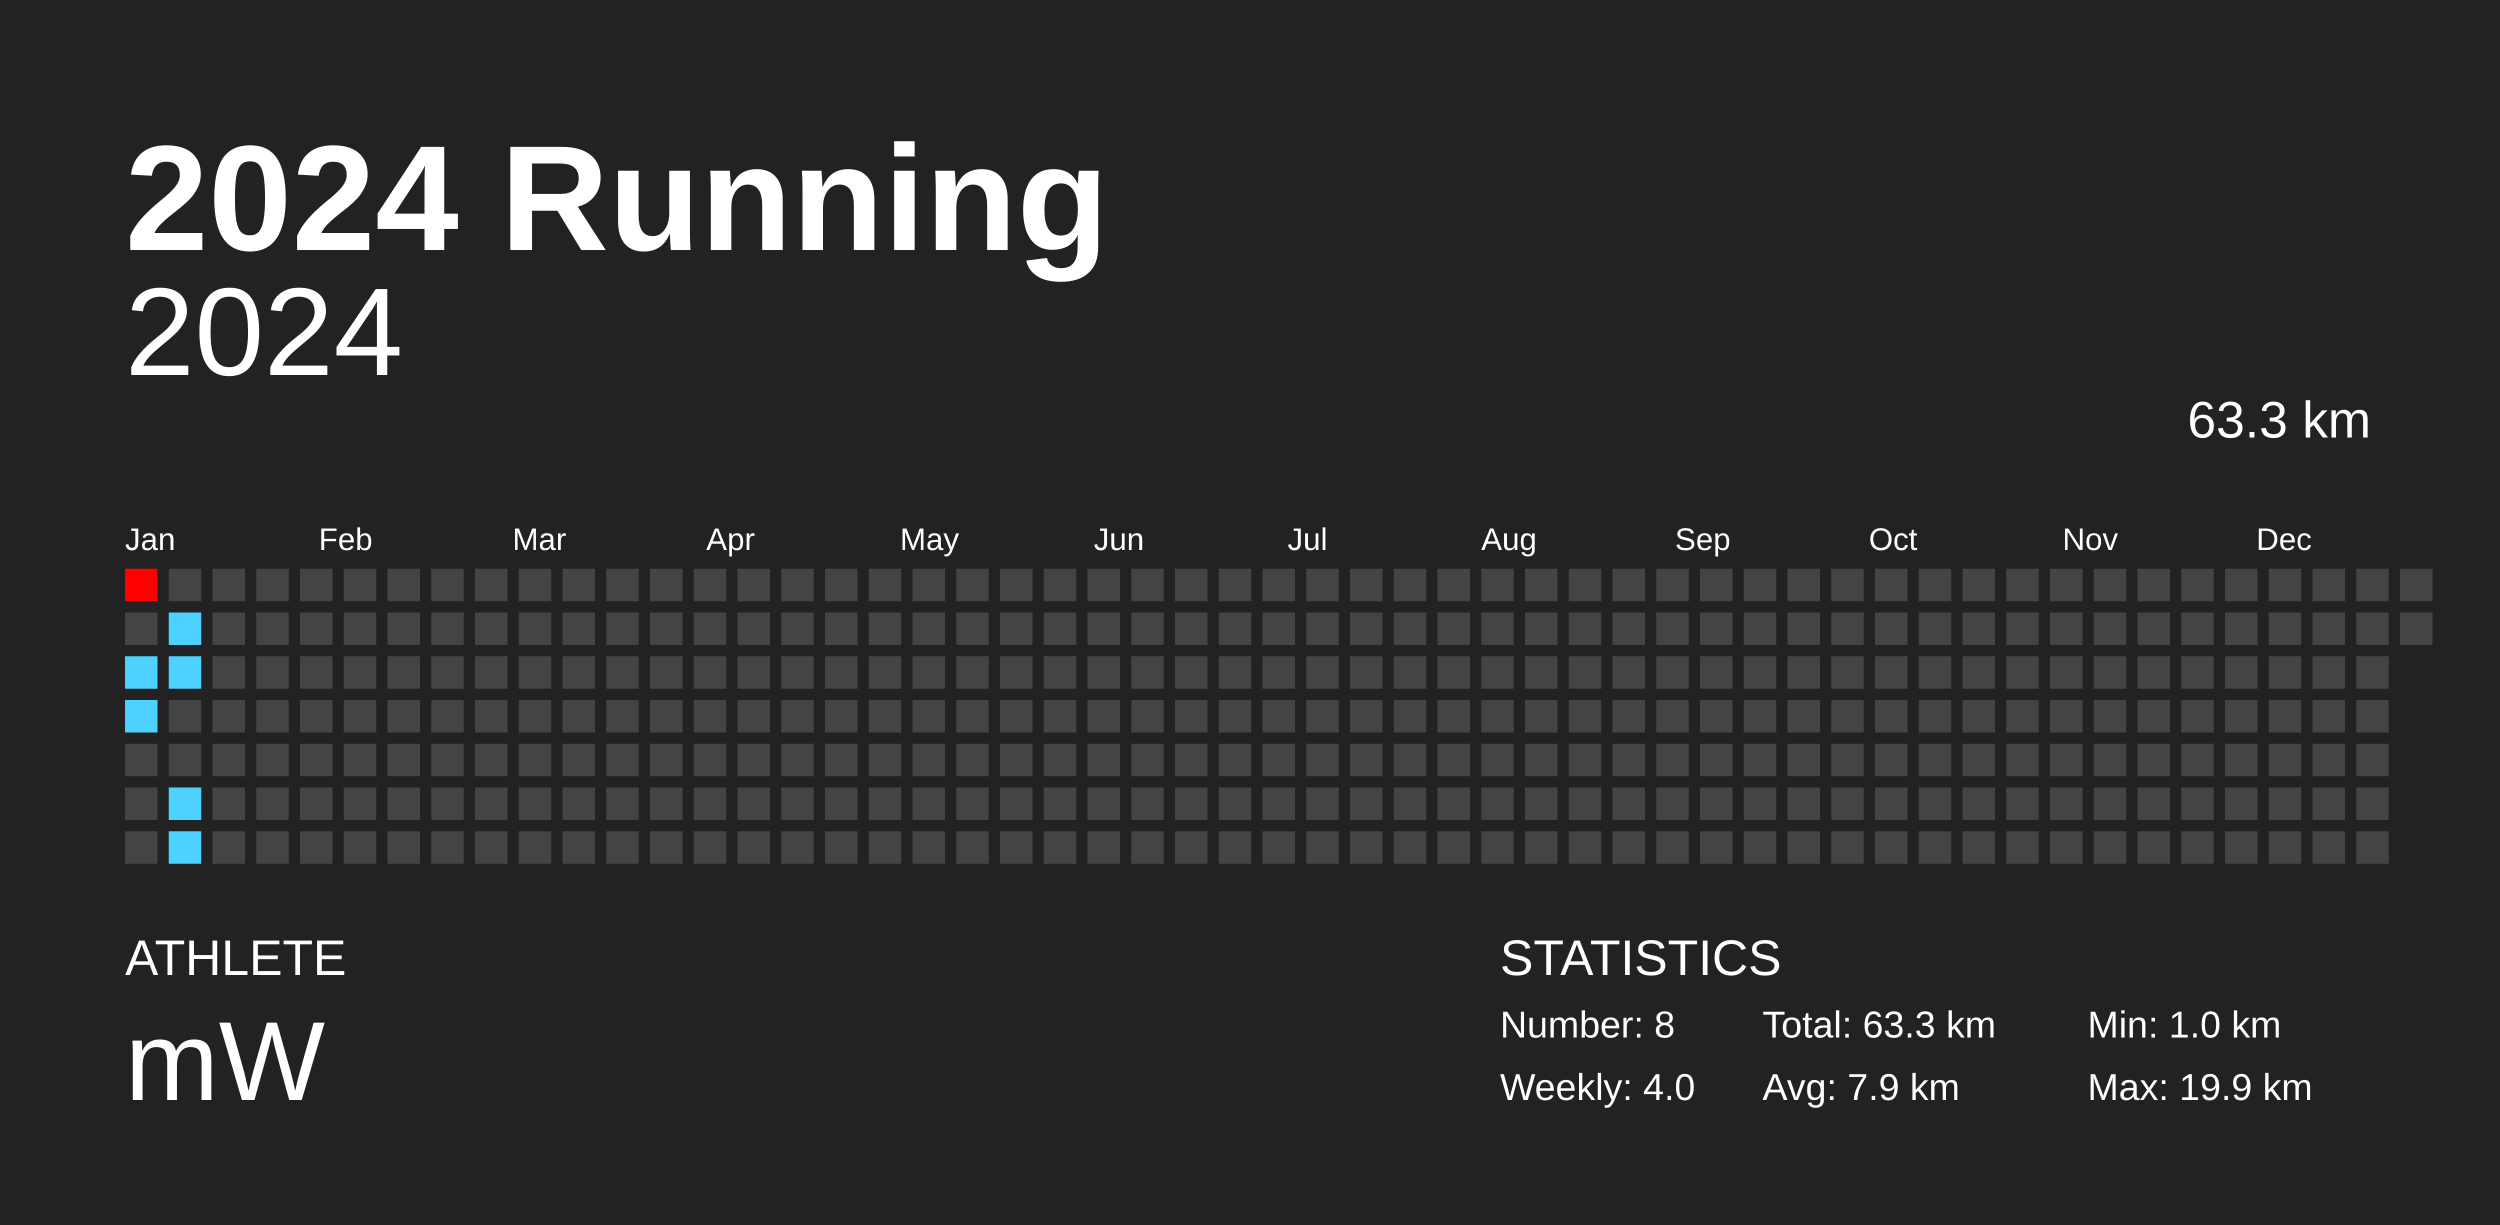
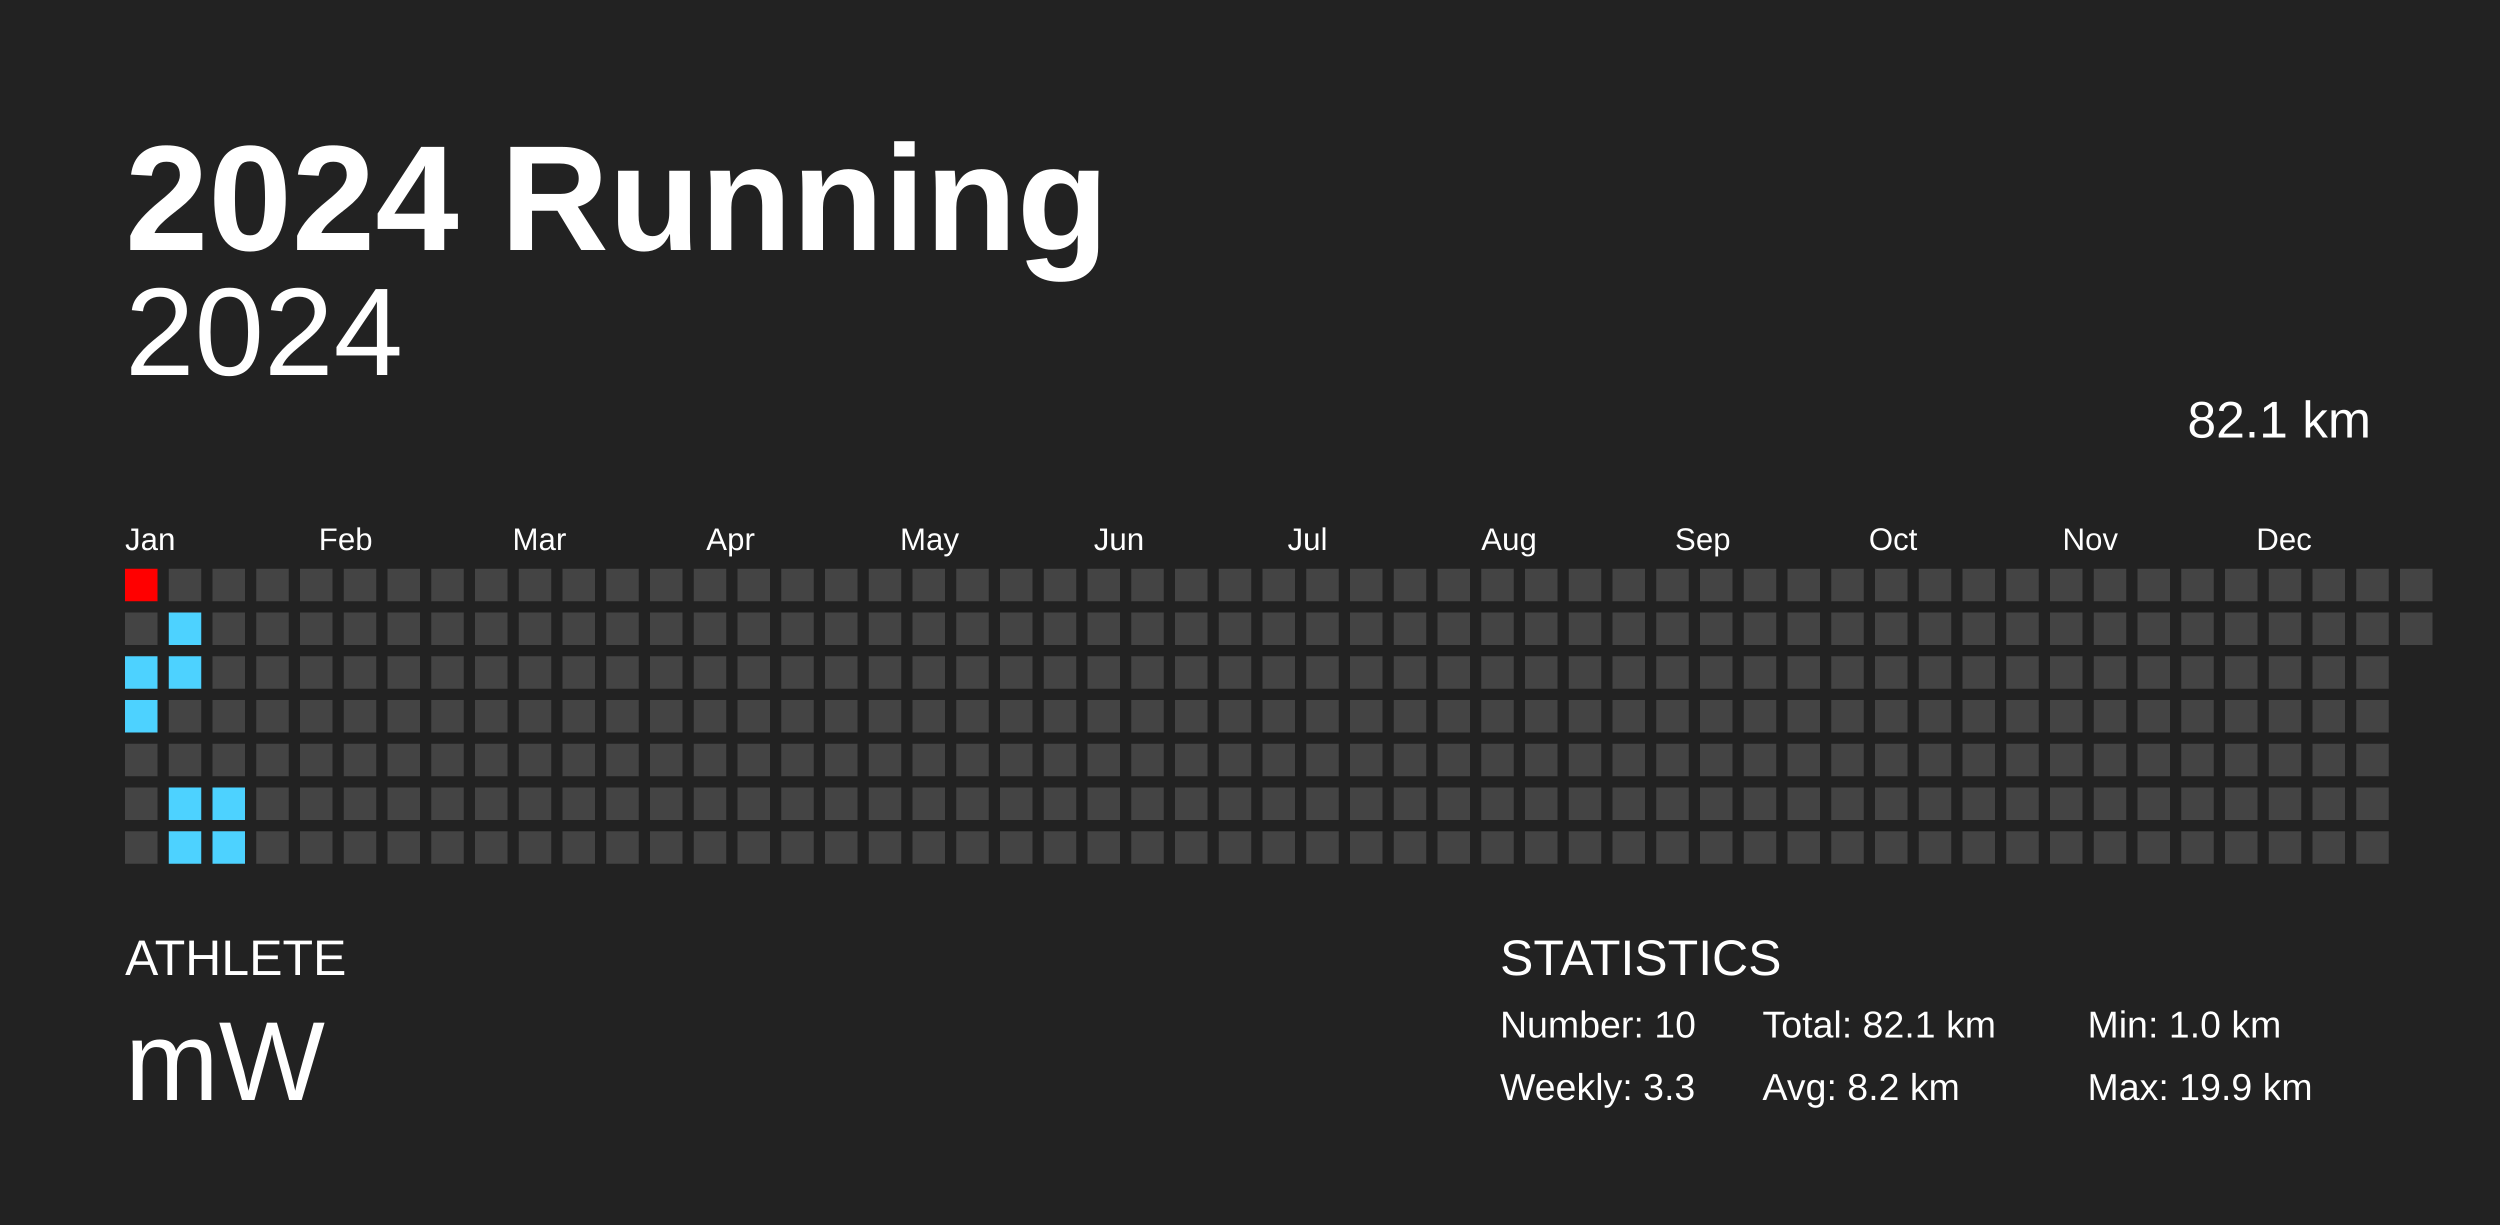
<svg xmlns="http://www.w3.org/2000/svg" baseProfile="full" height="98mm" version="1.1" viewBox="0,0,200,98" width="200mm">
  <defs />
  <rect fill="#222222" height="98" width="200" x="0" y="0" />
  <text fill="#FFFFFF" style="font-size:12px; font-family:Arial; font-weight:bold;" x="10" y="20">2024 Running</text>
  <text fill="#FFFFFF" style="font-size:4px; font-family:Arial" x="10" y="78">ATHLETE</text>
  <text fill="#FFFFFF" style="font-size:9px; font-family:Arial" x="10" y="88">mW</text>
  <text fill="#FFFFFF" style="font-size:4px; font-family:Arial" x="120" y="78">STATISTICS</text>
-   <text fill="#FFFFFF" style="font-size:3px; font-family:Arial" x="120" y="83">Number: 8</text>
-   <text fill="#FFFFFF" style="font-size:3px; font-family:Arial" x="120" y="88">Weekly: 4.0</text>
-   <text fill="#FFFFFF" style="font-size:3px; font-family:Arial" x="141" y="83">Total: 63.3 km</text>
-   <text fill="#FFFFFF" style="font-size:3px; font-family:Arial" x="141" y="88">Avg: 7.9 km</text>
+   <text fill="#FFFFFF" style="font-size:3px; font-family:Arial" x="120" y="83">Number: 10</text>
+   <text fill="#FFFFFF" style="font-size:3px; font-family:Arial" x="120" y="88">Weekly: 3.3</text>
+   <text fill="#FFFFFF" style="font-size:3px; font-family:Arial" x="141" y="83">Total: 82.1 km</text>
+   <text fill="#FFFFFF" style="font-size:3px; font-family:Arial" x="141" y="88">Avg: 8.2 km</text>
  <text fill="#FFFFFF" style="font-size:3px; font-family:Arial" x="167" y="83">Min: 1.0 km</text>
  <text fill="#FFFFFF" style="font-size:3px; font-family:Arial" x="167" y="88">Max: 19.9 km</text>
  <text alignment-baseline="hanging" fill="#FFFFFF" style="font-size:10.0px; font-family:Arial;" x="10" y="30">2024</text>
-   <text alignment-baseline="hanging" fill="#FFFFFF" style="font-size:4.125px; font-family:Arial;" x="175" y="35">63.3 km</text>
+   <text alignment-baseline="hanging" fill="#FFFFFF" style="font-size:4.125px; font-family:Arial;" x="175" y="35">82.1 km</text>
  <text fill="#FFFFFF" style="font-size:2.5px; font-family:Arial" x="10.0" y="44">Jan</text>
  <text fill="#FFFFFF" style="font-size:2.5px; font-family:Arial" x="25.5" y="44">Feb</text>
  <text fill="#FFFFFF" style="font-size:2.5px; font-family:Arial" x="41.0" y="44">Mar</text>
  <text fill="#FFFFFF" style="font-size:2.5px; font-family:Arial" x="56.5" y="44">Apr</text>
  <text fill="#FFFFFF" style="font-size:2.5px; font-family:Arial" x="72.0" y="44">May</text>
  <text fill="#FFFFFF" style="font-size:2.5px; font-family:Arial" x="87.5" y="44">Jun</text>
  <text fill="#FFFFFF" style="font-size:2.5px; font-family:Arial" x="103.0" y="44">Jul</text>
  <text fill="#FFFFFF" style="font-size:2.5px; font-family:Arial" x="118.5" y="44">Aug</text>
  <text fill="#FFFFFF" style="font-size:2.5px; font-family:Arial" x="134.0" y="44">Sep</text>
  <text fill="#FFFFFF" style="font-size:2.5px; font-family:Arial" x="149.5" y="44">Oct</text>
  <text fill="#FFFFFF" style="font-size:2.5px; font-family:Arial" x="165.0" y="44">Nov</text>
  <text fill="#FFFFFF" style="font-size:2.5px; font-family:Arial" x="180.5" y="44">Dec</text>
  <rect fill="red" height="2.6" width="2.6" x="10.0" y="45.5" />
  <rect fill="#444444" height="2.6" width="2.6" x="10.0" y="49.0" />
  <rect fill="#4dd2ff" height="2.6" width="2.6" x="10.0" y="52.5" />
  <rect fill="#4dd2ff" height="2.6" width="2.6" x="10.0" y="56.0" />
  <rect fill="#444444" height="2.6" width="2.6" x="10.0" y="59.5" />
  <rect fill="#444444" height="2.6" width="2.6" x="10.0" y="63.0" />
  <rect fill="#444444" height="2.6" width="2.6" x="10.0" y="66.5" />
  <rect fill="#444444" height="2.6" width="2.6" x="13.5" y="45.5" />
  <rect fill="#4dd2ff" height="2.6" width="2.6" x="13.5" y="49.0" />
  <rect fill="#4dd2ff" height="2.6" width="2.6" x="13.5" y="52.5" />
  <rect fill="#444444" height="2.6" width="2.6" x="13.5" y="56.0" />
  <rect fill="#444444" height="2.6" width="2.6" x="13.5" y="59.5" />
  <rect fill="#4dd2ff" height="2.6" width="2.6" x="13.5" y="63.0" />
  <rect fill="#4dd2ff" height="2.6" width="2.6" x="13.5" y="66.5" />
  <rect fill="#444444" height="2.6" width="2.6" x="17.0" y="45.5" />
  <rect fill="#444444" height="2.6" width="2.6" x="17.0" y="49.0" />
  <rect fill="#444444" height="2.6" width="2.6" x="17.0" y="52.5" />
  <rect fill="#444444" height="2.6" width="2.6" x="17.0" y="56.0" />
  <rect fill="#444444" height="2.6" width="2.6" x="17.0" y="59.5" />
-   <rect fill="#444444" height="2.6" width="2.6" x="17.0" y="63.0" />
-   <rect fill="#444444" height="2.6" width="2.6" x="17.0" y="66.5" />
+   <rect fill="#4dd2ff" height="2.6" width="2.6" x="17.0" y="63.0" />
+   <rect fill="#4dd2ff" height="2.6" width="2.6" x="17.0" y="66.5" />
  <rect fill="#444444" height="2.6" width="2.6" x="20.5" y="45.5" />
  <rect fill="#444444" height="2.6" width="2.6" x="20.5" y="49.0" />
  <rect fill="#444444" height="2.6" width="2.6" x="20.5" y="52.5" />
  <rect fill="#444444" height="2.6" width="2.6" x="20.5" y="56.0" />
  <rect fill="#444444" height="2.6" width="2.6" x="20.5" y="59.5" />
  <rect fill="#444444" height="2.6" width="2.6" x="20.5" y="63.0" />
  <rect fill="#444444" height="2.6" width="2.6" x="20.5" y="66.5" />
  <rect fill="#444444" height="2.6" width="2.6" x="24.0" y="45.5" />
  <rect fill="#444444" height="2.6" width="2.6" x="24.0" y="49.0" />
  <rect fill="#444444" height="2.6" width="2.6" x="24.0" y="52.5" />
  <rect fill="#444444" height="2.6" width="2.6" x="24.0" y="56.0" />
  <rect fill="#444444" height="2.6" width="2.6" x="24.0" y="59.5" />
  <rect fill="#444444" height="2.6" width="2.6" x="24.0" y="63.0" />
  <rect fill="#444444" height="2.6" width="2.6" x="24.0" y="66.5" />
  <rect fill="#444444" height="2.6" width="2.6" x="27.5" y="45.5" />
  <rect fill="#444444" height="2.6" width="2.6" x="27.5" y="49.0" />
  <rect fill="#444444" height="2.6" width="2.6" x="27.5" y="52.5" />
  <rect fill="#444444" height="2.6" width="2.6" x="27.5" y="56.0" />
  <rect fill="#444444" height="2.6" width="2.6" x="27.5" y="59.5" />
  <rect fill="#444444" height="2.6" width="2.6" x="27.5" y="63.0" />
  <rect fill="#444444" height="2.6" width="2.6" x="27.5" y="66.5" />
  <rect fill="#444444" height="2.6" width="2.6" x="31.0" y="45.5" />
  <rect fill="#444444" height="2.6" width="2.6" x="31.0" y="49.0" />
  <rect fill="#444444" height="2.6" width="2.6" x="31.0" y="52.5" />
  <rect fill="#444444" height="2.6" width="2.6" x="31.0" y="56.0" />
  <rect fill="#444444" height="2.6" width="2.6" x="31.0" y="59.5" />
  <rect fill="#444444" height="2.6" width="2.6" x="31.0" y="63.0" />
  <rect fill="#444444" height="2.6" width="2.6" x="31.0" y="66.5" />
  <rect fill="#444444" height="2.6" width="2.6" x="34.5" y="45.5" />
  <rect fill="#444444" height="2.6" width="2.6" x="34.5" y="49.0" />
  <rect fill="#444444" height="2.6" width="2.6" x="34.5" y="52.5" />
  <rect fill="#444444" height="2.6" width="2.6" x="34.5" y="56.0" />
  <rect fill="#444444" height="2.6" width="2.6" x="34.5" y="59.5" />
  <rect fill="#444444" height="2.6" width="2.6" x="34.5" y="63.0" />
  <rect fill="#444444" height="2.6" width="2.6" x="34.5" y="66.5" />
  <rect fill="#444444" height="2.6" width="2.6" x="38.0" y="45.5" />
  <rect fill="#444444" height="2.6" width="2.6" x="38.0" y="49.0" />
  <rect fill="#444444" height="2.6" width="2.6" x="38.0" y="52.5" />
  <rect fill="#444444" height="2.6" width="2.6" x="38.0" y="56.0" />
  <rect fill="#444444" height="2.6" width="2.6" x="38.0" y="59.5" />
  <rect fill="#444444" height="2.6" width="2.6" x="38.0" y="63.0" />
  <rect fill="#444444" height="2.6" width="2.6" x="38.0" y="66.5" />
  <rect fill="#444444" height="2.6" width="2.6" x="41.5" y="45.5" />
  <rect fill="#444444" height="2.6" width="2.6" x="41.5" y="49.0" />
  <rect fill="#444444" height="2.6" width="2.6" x="41.5" y="52.5" />
  <rect fill="#444444" height="2.6" width="2.6" x="41.5" y="56.0" />
  <rect fill="#444444" height="2.6" width="2.6" x="41.5" y="59.5" />
  <rect fill="#444444" height="2.6" width="2.6" x="41.5" y="63.0" />
  <rect fill="#444444" height="2.6" width="2.6" x="41.5" y="66.5" />
  <rect fill="#444444" height="2.6" width="2.6" x="45.0" y="45.5" />
  <rect fill="#444444" height="2.6" width="2.6" x="45.0" y="49.0" />
  <rect fill="#444444" height="2.6" width="2.6" x="45.0" y="52.5" />
  <rect fill="#444444" height="2.6" width="2.6" x="45.0" y="56.0" />
  <rect fill="#444444" height="2.6" width="2.6" x="45.0" y="59.5" />
  <rect fill="#444444" height="2.6" width="2.6" x="45.0" y="63.0" />
  <rect fill="#444444" height="2.6" width="2.6" x="45.0" y="66.5" />
  <rect fill="#444444" height="2.6" width="2.6" x="48.5" y="45.5" />
  <rect fill="#444444" height="2.6" width="2.6" x="48.5" y="49.0" />
  <rect fill="#444444" height="2.6" width="2.6" x="48.5" y="52.5" />
  <rect fill="#444444" height="2.6" width="2.6" x="48.5" y="56.0" />
  <rect fill="#444444" height="2.6" width="2.6" x="48.5" y="59.5" />
  <rect fill="#444444" height="2.6" width="2.6" x="48.5" y="63.0" />
  <rect fill="#444444" height="2.6" width="2.6" x="48.5" y="66.5" />
  <rect fill="#444444" height="2.6" width="2.6" x="52.0" y="45.5" />
  <rect fill="#444444" height="2.6" width="2.6" x="52.0" y="49.0" />
  <rect fill="#444444" height="2.6" width="2.6" x="52.0" y="52.5" />
  <rect fill="#444444" height="2.6" width="2.6" x="52.0" y="56.0" />
  <rect fill="#444444" height="2.6" width="2.6" x="52.0" y="59.5" />
  <rect fill="#444444" height="2.6" width="2.6" x="52.0" y="63.0" />
  <rect fill="#444444" height="2.6" width="2.6" x="52.0" y="66.5" />
  <rect fill="#444444" height="2.6" width="2.6" x="55.5" y="45.5" />
  <rect fill="#444444" height="2.6" width="2.6" x="55.5" y="49.0" />
  <rect fill="#444444" height="2.6" width="2.6" x="55.5" y="52.5" />
  <rect fill="#444444" height="2.6" width="2.6" x="55.5" y="56.0" />
  <rect fill="#444444" height="2.6" width="2.6" x="55.5" y="59.5" />
  <rect fill="#444444" height="2.6" width="2.6" x="55.5" y="63.0" />
  <rect fill="#444444" height="2.6" width="2.6" x="55.5" y="66.5" />
  <rect fill="#444444" height="2.6" width="2.6" x="59.0" y="45.5" />
  <rect fill="#444444" height="2.6" width="2.6" x="59.0" y="49.0" />
  <rect fill="#444444" height="2.6" width="2.6" x="59.0" y="52.5" />
  <rect fill="#444444" height="2.6" width="2.6" x="59.0" y="56.0" />
  <rect fill="#444444" height="2.6" width="2.6" x="59.0" y="59.5" />
  <rect fill="#444444" height="2.6" width="2.6" x="59.0" y="63.0" />
  <rect fill="#444444" height="2.6" width="2.6" x="59.0" y="66.5" />
  <rect fill="#444444" height="2.6" width="2.6" x="62.5" y="45.5" />
  <rect fill="#444444" height="2.6" width="2.6" x="62.5" y="49.0" />
  <rect fill="#444444" height="2.6" width="2.6" x="62.5" y="52.5" />
  <rect fill="#444444" height="2.6" width="2.6" x="62.5" y="56.0" />
  <rect fill="#444444" height="2.6" width="2.6" x="62.5" y="59.5" />
  <rect fill="#444444" height="2.6" width="2.6" x="62.5" y="63.0" />
  <rect fill="#444444" height="2.6" width="2.6" x="62.5" y="66.5" />
  <rect fill="#444444" height="2.6" width="2.6" x="66.0" y="45.5" />
  <rect fill="#444444" height="2.6" width="2.6" x="66.0" y="49.0" />
  <rect fill="#444444" height="2.6" width="2.6" x="66.0" y="52.5" />
  <rect fill="#444444" height="2.6" width="2.6" x="66.0" y="56.0" />
  <rect fill="#444444" height="2.6" width="2.6" x="66.0" y="59.5" />
  <rect fill="#444444" height="2.6" width="2.6" x="66.0" y="63.0" />
  <rect fill="#444444" height="2.6" width="2.6" x="66.0" y="66.5" />
  <rect fill="#444444" height="2.6" width="2.6" x="69.5" y="45.5" />
  <rect fill="#444444" height="2.6" width="2.6" x="69.5" y="49.0" />
  <rect fill="#444444" height="2.6" width="2.6" x="69.5" y="52.5" />
  <rect fill="#444444" height="2.6" width="2.6" x="69.5" y="56.0" />
  <rect fill="#444444" height="2.6" width="2.6" x="69.5" y="59.5" />
  <rect fill="#444444" height="2.6" width="2.6" x="69.5" y="63.0" />
  <rect fill="#444444" height="2.6" width="2.6" x="69.5" y="66.5" />
  <rect fill="#444444" height="2.6" width="2.6" x="73.0" y="45.5" />
  <rect fill="#444444" height="2.6" width="2.6" x="73.0" y="49.0" />
  <rect fill="#444444" height="2.6" width="2.6" x="73.0" y="52.5" />
  <rect fill="#444444" height="2.6" width="2.6" x="73.0" y="56.0" />
  <rect fill="#444444" height="2.6" width="2.6" x="73.0" y="59.5" />
  <rect fill="#444444" height="2.6" width="2.6" x="73.0" y="63.0" />
  <rect fill="#444444" height="2.6" width="2.6" x="73.0" y="66.5" />
  <rect fill="#444444" height="2.6" width="2.6" x="76.5" y="45.5" />
  <rect fill="#444444" height="2.6" width="2.6" x="76.5" y="49.0" />
  <rect fill="#444444" height="2.6" width="2.6" x="76.5" y="52.5" />
  <rect fill="#444444" height="2.6" width="2.6" x="76.5" y="56.0" />
  <rect fill="#444444" height="2.6" width="2.6" x="76.5" y="59.5" />
  <rect fill="#444444" height="2.6" width="2.6" x="76.5" y="63.0" />
  <rect fill="#444444" height="2.6" width="2.6" x="76.5" y="66.5" />
  <rect fill="#444444" height="2.6" width="2.6" x="80.0" y="45.5" />
  <rect fill="#444444" height="2.6" width="2.6" x="80.0" y="49.0" />
  <rect fill="#444444" height="2.6" width="2.6" x="80.0" y="52.5" />
  <rect fill="#444444" height="2.6" width="2.6" x="80.0" y="56.0" />
  <rect fill="#444444" height="2.6" width="2.6" x="80.0" y="59.5" />
  <rect fill="#444444" height="2.6" width="2.6" x="80.0" y="63.0" />
  <rect fill="#444444" height="2.6" width="2.6" x="80.0" y="66.5" />
  <rect fill="#444444" height="2.6" width="2.6" x="83.5" y="45.5" />
  <rect fill="#444444" height="2.6" width="2.6" x="83.5" y="49.0" />
  <rect fill="#444444" height="2.6" width="2.6" x="83.5" y="52.5" />
  <rect fill="#444444" height="2.6" width="2.6" x="83.5" y="56.0" />
  <rect fill="#444444" height="2.6" width="2.6" x="83.5" y="59.5" />
  <rect fill="#444444" height="2.6" width="2.6" x="83.5" y="63.0" />
  <rect fill="#444444" height="2.6" width="2.6" x="83.5" y="66.5" />
  <rect fill="#444444" height="2.6" width="2.6" x="87.0" y="45.5" />
  <rect fill="#444444" height="2.6" width="2.6" x="87.0" y="49.0" />
  <rect fill="#444444" height="2.6" width="2.6" x="87.0" y="52.5" />
  <rect fill="#444444" height="2.6" width="2.6" x="87.0" y="56.0" />
  <rect fill="#444444" height="2.6" width="2.6" x="87.0" y="59.5" />
  <rect fill="#444444" height="2.6" width="2.6" x="87.0" y="63.0" />
  <rect fill="#444444" height="2.6" width="2.6" x="87.0" y="66.5" />
  <rect fill="#444444" height="2.6" width="2.6" x="90.5" y="45.5" />
  <rect fill="#444444" height="2.6" width="2.6" x="90.5" y="49.0" />
  <rect fill="#444444" height="2.6" width="2.6" x="90.5" y="52.5" />
  <rect fill="#444444" height="2.6" width="2.6" x="90.5" y="56.0" />
  <rect fill="#444444" height="2.6" width="2.6" x="90.5" y="59.5" />
  <rect fill="#444444" height="2.6" width="2.6" x="90.5" y="63.0" />
  <rect fill="#444444" height="2.6" width="2.6" x="90.5" y="66.5" />
  <rect fill="#444444" height="2.6" width="2.6" x="94.0" y="45.5" />
  <rect fill="#444444" height="2.6" width="2.6" x="94.0" y="49.0" />
  <rect fill="#444444" height="2.6" width="2.6" x="94.0" y="52.5" />
  <rect fill="#444444" height="2.6" width="2.6" x="94.0" y="56.0" />
  <rect fill="#444444" height="2.6" width="2.6" x="94.0" y="59.5" />
  <rect fill="#444444" height="2.6" width="2.6" x="94.0" y="63.0" />
  <rect fill="#444444" height="2.6" width="2.6" x="94.0" y="66.5" />
  <rect fill="#444444" height="2.6" width="2.6" x="97.5" y="45.5" />
  <rect fill="#444444" height="2.6" width="2.6" x="97.5" y="49.0" />
  <rect fill="#444444" height="2.6" width="2.6" x="97.5" y="52.5" />
  <rect fill="#444444" height="2.6" width="2.6" x="97.5" y="56.0" />
  <rect fill="#444444" height="2.6" width="2.6" x="97.5" y="59.5" />
  <rect fill="#444444" height="2.6" width="2.6" x="97.5" y="63.0" />
  <rect fill="#444444" height="2.6" width="2.6" x="97.5" y="66.5" />
  <rect fill="#444444" height="2.6" width="2.6" x="101.0" y="45.5" />
  <rect fill="#444444" height="2.6" width="2.6" x="101.0" y="49.0" />
  <rect fill="#444444" height="2.6" width="2.6" x="101.0" y="52.5" />
  <rect fill="#444444" height="2.6" width="2.6" x="101.0" y="56.0" />
  <rect fill="#444444" height="2.6" width="2.6" x="101.0" y="59.5" />
  <rect fill="#444444" height="2.6" width="2.6" x="101.0" y="63.0" />
  <rect fill="#444444" height="2.6" width="2.6" x="101.0" y="66.5" />
  <rect fill="#444444" height="2.6" width="2.6" x="104.5" y="45.5" />
  <rect fill="#444444" height="2.6" width="2.6" x="104.5" y="49.0" />
  <rect fill="#444444" height="2.6" width="2.6" x="104.5" y="52.5" />
  <rect fill="#444444" height="2.6" width="2.6" x="104.5" y="56.0" />
  <rect fill="#444444" height="2.6" width="2.6" x="104.5" y="59.5" />
  <rect fill="#444444" height="2.6" width="2.6" x="104.5" y="63.0" />
  <rect fill="#444444" height="2.6" width="2.6" x="104.5" y="66.5" />
  <rect fill="#444444" height="2.6" width="2.6" x="108.0" y="45.5" />
  <rect fill="#444444" height="2.6" width="2.6" x="108.0" y="49.0" />
  <rect fill="#444444" height="2.6" width="2.6" x="108.0" y="52.5" />
  <rect fill="#444444" height="2.6" width="2.6" x="108.0" y="56.0" />
  <rect fill="#444444" height="2.6" width="2.6" x="108.0" y="59.5" />
  <rect fill="#444444" height="2.6" width="2.6" x="108.0" y="63.0" />
  <rect fill="#444444" height="2.6" width="2.6" x="108.0" y="66.5" />
  <rect fill="#444444" height="2.6" width="2.6" x="111.5" y="45.5" />
  <rect fill="#444444" height="2.6" width="2.6" x="111.5" y="49.0" />
  <rect fill="#444444" height="2.6" width="2.6" x="111.5" y="52.5" />
  <rect fill="#444444" height="2.6" width="2.6" x="111.5" y="56.0" />
  <rect fill="#444444" height="2.6" width="2.6" x="111.5" y="59.5" />
  <rect fill="#444444" height="2.6" width="2.6" x="111.5" y="63.0" />
  <rect fill="#444444" height="2.6" width="2.6" x="111.5" y="66.5" />
  <rect fill="#444444" height="2.6" width="2.6" x="115.0" y="45.5" />
  <rect fill="#444444" height="2.6" width="2.6" x="115.0" y="49.0" />
  <rect fill="#444444" height="2.6" width="2.6" x="115.0" y="52.5" />
  <rect fill="#444444" height="2.6" width="2.6" x="115.0" y="56.0" />
  <rect fill="#444444" height="2.6" width="2.6" x="115.0" y="59.5" />
  <rect fill="#444444" height="2.6" width="2.6" x="115.0" y="63.0" />
  <rect fill="#444444" height="2.6" width="2.6" x="115.0" y="66.5" />
  <rect fill="#444444" height="2.6" width="2.6" x="118.5" y="45.5" />
  <rect fill="#444444" height="2.6" width="2.6" x="118.5" y="49.0" />
  <rect fill="#444444" height="2.6" width="2.6" x="118.5" y="52.5" />
  <rect fill="#444444" height="2.6" width="2.6" x="118.5" y="56.0" />
  <rect fill="#444444" height="2.6" width="2.6" x="118.5" y="59.5" />
  <rect fill="#444444" height="2.6" width="2.6" x="118.5" y="63.0" />
  <rect fill="#444444" height="2.6" width="2.6" x="118.5" y="66.5" />
  <rect fill="#444444" height="2.6" width="2.6" x="122.0" y="45.5" />
  <rect fill="#444444" height="2.6" width="2.6" x="122.0" y="49.0" />
  <rect fill="#444444" height="2.6" width="2.6" x="122.0" y="52.5" />
  <rect fill="#444444" height="2.6" width="2.6" x="122.0" y="56.0" />
  <rect fill="#444444" height="2.6" width="2.6" x="122.0" y="59.5" />
  <rect fill="#444444" height="2.6" width="2.6" x="122.0" y="63.0" />
  <rect fill="#444444" height="2.6" width="2.6" x="122.0" y="66.5" />
  <rect fill="#444444" height="2.6" width="2.6" x="125.5" y="45.5" />
  <rect fill="#444444" height="2.6" width="2.6" x="125.5" y="49.0" />
  <rect fill="#444444" height="2.6" width="2.6" x="125.5" y="52.5" />
  <rect fill="#444444" height="2.6" width="2.6" x="125.5" y="56.0" />
  <rect fill="#444444" height="2.6" width="2.6" x="125.5" y="59.5" />
  <rect fill="#444444" height="2.6" width="2.6" x="125.5" y="63.0" />
  <rect fill="#444444" height="2.6" width="2.6" x="125.5" y="66.5" />
  <rect fill="#444444" height="2.6" width="2.6" x="129.0" y="45.5" />
  <rect fill="#444444" height="2.6" width="2.6" x="129.0" y="49.0" />
  <rect fill="#444444" height="2.6" width="2.6" x="129.0" y="52.5" />
  <rect fill="#444444" height="2.6" width="2.6" x="129.0" y="56.0" />
  <rect fill="#444444" height="2.6" width="2.6" x="129.0" y="59.5" />
  <rect fill="#444444" height="2.6" width="2.6" x="129.0" y="63.0" />
  <rect fill="#444444" height="2.6" width="2.6" x="129.0" y="66.5" />
  <rect fill="#444444" height="2.6" width="2.6" x="132.5" y="45.5" />
  <rect fill="#444444" height="2.6" width="2.6" x="132.5" y="49.0" />
  <rect fill="#444444" height="2.6" width="2.6" x="132.5" y="52.5" />
  <rect fill="#444444" height="2.6" width="2.6" x="132.5" y="56.0" />
  <rect fill="#444444" height="2.6" width="2.6" x="132.5" y="59.5" />
  <rect fill="#444444" height="2.6" width="2.6" x="132.5" y="63.0" />
  <rect fill="#444444" height="2.6" width="2.6" x="132.5" y="66.5" />
  <rect fill="#444444" height="2.6" width="2.6" x="136.0" y="45.5" />
  <rect fill="#444444" height="2.6" width="2.6" x="136.0" y="49.0" />
  <rect fill="#444444" height="2.6" width="2.6" x="136.0" y="52.5" />
  <rect fill="#444444" height="2.6" width="2.6" x="136.0" y="56.0" />
  <rect fill="#444444" height="2.6" width="2.6" x="136.0" y="59.5" />
  <rect fill="#444444" height="2.6" width="2.6" x="136.0" y="63.0" />
  <rect fill="#444444" height="2.6" width="2.6" x="136.0" y="66.5" />
  <rect fill="#444444" height="2.6" width="2.6" x="139.5" y="45.5" />
  <rect fill="#444444" height="2.6" width="2.6" x="139.5" y="49.0" />
  <rect fill="#444444" height="2.6" width="2.6" x="139.5" y="52.5" />
  <rect fill="#444444" height="2.6" width="2.6" x="139.5" y="56.0" />
  <rect fill="#444444" height="2.6" width="2.6" x="139.5" y="59.5" />
  <rect fill="#444444" height="2.6" width="2.6" x="139.5" y="63.0" />
  <rect fill="#444444" height="2.6" width="2.6" x="139.5" y="66.5" />
  <rect fill="#444444" height="2.6" width="2.6" x="143.0" y="45.5" />
  <rect fill="#444444" height="2.6" width="2.6" x="143.0" y="49.0" />
  <rect fill="#444444" height="2.6" width="2.6" x="143.0" y="52.5" />
  <rect fill="#444444" height="2.6" width="2.6" x="143.0" y="56.0" />
  <rect fill="#444444" height="2.6" width="2.6" x="143.0" y="59.5" />
  <rect fill="#444444" height="2.6" width="2.6" x="143.0" y="63.0" />
  <rect fill="#444444" height="2.6" width="2.6" x="143.0" y="66.5" />
  <rect fill="#444444" height="2.6" width="2.6" x="146.5" y="45.5" />
  <rect fill="#444444" height="2.6" width="2.6" x="146.5" y="49.0" />
  <rect fill="#444444" height="2.6" width="2.6" x="146.5" y="52.5" />
  <rect fill="#444444" height="2.6" width="2.6" x="146.5" y="56.0" />
  <rect fill="#444444" height="2.6" width="2.6" x="146.5" y="59.5" />
  <rect fill="#444444" height="2.6" width="2.6" x="146.5" y="63.0" />
  <rect fill="#444444" height="2.6" width="2.6" x="146.5" y="66.5" />
  <rect fill="#444444" height="2.6" width="2.6" x="150.0" y="45.5" />
  <rect fill="#444444" height="2.6" width="2.6" x="150.0" y="49.0" />
  <rect fill="#444444" height="2.6" width="2.6" x="150.0" y="52.5" />
  <rect fill="#444444" height="2.6" width="2.6" x="150.0" y="56.0" />
  <rect fill="#444444" height="2.6" width="2.6" x="150.0" y="59.5" />
  <rect fill="#444444" height="2.6" width="2.6" x="150.0" y="63.0" />
  <rect fill="#444444" height="2.6" width="2.6" x="150.0" y="66.5" />
  <rect fill="#444444" height="2.6" width="2.6" x="153.5" y="45.5" />
  <rect fill="#444444" height="2.6" width="2.6" x="153.5" y="49.0" />
  <rect fill="#444444" height="2.6" width="2.6" x="153.5" y="52.5" />
  <rect fill="#444444" height="2.6" width="2.6" x="153.5" y="56.0" />
  <rect fill="#444444" height="2.6" width="2.6" x="153.5" y="59.5" />
  <rect fill="#444444" height="2.6" width="2.6" x="153.5" y="63.0" />
  <rect fill="#444444" height="2.6" width="2.6" x="153.5" y="66.5" />
  <rect fill="#444444" height="2.6" width="2.6" x="157.0" y="45.5" />
  <rect fill="#444444" height="2.6" width="2.6" x="157.0" y="49.0" />
  <rect fill="#444444" height="2.6" width="2.6" x="157.0" y="52.5" />
  <rect fill="#444444" height="2.6" width="2.6" x="157.0" y="56.0" />
  <rect fill="#444444" height="2.6" width="2.6" x="157.0" y="59.5" />
  <rect fill="#444444" height="2.6" width="2.6" x="157.0" y="63.0" />
  <rect fill="#444444" height="2.6" width="2.6" x="157.0" y="66.5" />
  <rect fill="#444444" height="2.6" width="2.6" x="160.5" y="45.5" />
  <rect fill="#444444" height="2.6" width="2.6" x="160.5" y="49.0" />
  <rect fill="#444444" height="2.6" width="2.6" x="160.5" y="52.5" />
  <rect fill="#444444" height="2.6" width="2.6" x="160.5" y="56.0" />
  <rect fill="#444444" height="2.6" width="2.6" x="160.5" y="59.5" />
  <rect fill="#444444" height="2.6" width="2.6" x="160.5" y="63.0" />
  <rect fill="#444444" height="2.6" width="2.6" x="160.5" y="66.5" />
  <rect fill="#444444" height="2.6" width="2.6" x="164.0" y="45.5" />
  <rect fill="#444444" height="2.6" width="2.6" x="164.0" y="49.0" />
  <rect fill="#444444" height="2.6" width="2.6" x="164.0" y="52.5" />
  <rect fill="#444444" height="2.6" width="2.6" x="164.0" y="56.0" />
  <rect fill="#444444" height="2.6" width="2.6" x="164.0" y="59.5" />
  <rect fill="#444444" height="2.6" width="2.6" x="164.0" y="63.0" />
  <rect fill="#444444" height="2.6" width="2.6" x="164.0" y="66.5" />
  <rect fill="#444444" height="2.6" width="2.6" x="167.5" y="45.5" />
  <rect fill="#444444" height="2.6" width="2.6" x="167.5" y="49.0" />
  <rect fill="#444444" height="2.6" width="2.6" x="167.5" y="52.5" />
  <rect fill="#444444" height="2.6" width="2.6" x="167.5" y="56.0" />
  <rect fill="#444444" height="2.6" width="2.6" x="167.5" y="59.5" />
  <rect fill="#444444" height="2.6" width="2.6" x="167.5" y="63.0" />
  <rect fill="#444444" height="2.6" width="2.6" x="167.5" y="66.5" />
  <rect fill="#444444" height="2.6" width="2.6" x="171.0" y="45.5" />
  <rect fill="#444444" height="2.6" width="2.6" x="171.0" y="49.0" />
  <rect fill="#444444" height="2.6" width="2.6" x="171.0" y="52.5" />
  <rect fill="#444444" height="2.6" width="2.6" x="171.0" y="56.0" />
  <rect fill="#444444" height="2.6" width="2.6" x="171.0" y="59.5" />
  <rect fill="#444444" height="2.6" width="2.6" x="171.0" y="63.0" />
  <rect fill="#444444" height="2.6" width="2.6" x="171.0" y="66.5" />
  <rect fill="#444444" height="2.6" width="2.6" x="174.5" y="45.5" />
  <rect fill="#444444" height="2.6" width="2.6" x="174.5" y="49.0" />
  <rect fill="#444444" height="2.6" width="2.6" x="174.5" y="52.5" />
  <rect fill="#444444" height="2.6" width="2.6" x="174.5" y="56.0" />
  <rect fill="#444444" height="2.6" width="2.6" x="174.5" y="59.5" />
  <rect fill="#444444" height="2.6" width="2.6" x="174.5" y="63.0" />
  <rect fill="#444444" height="2.6" width="2.6" x="174.5" y="66.5" />
  <rect fill="#444444" height="2.6" width="2.6" x="178.0" y="45.5" />
  <rect fill="#444444" height="2.6" width="2.6" x="178.0" y="49.0" />
  <rect fill="#444444" height="2.6" width="2.6" x="178.0" y="52.5" />
  <rect fill="#444444" height="2.6" width="2.6" x="178.0" y="56.0" />
  <rect fill="#444444" height="2.6" width="2.6" x="178.0" y="59.5" />
  <rect fill="#444444" height="2.6" width="2.6" x="178.0" y="63.0" />
  <rect fill="#444444" height="2.6" width="2.6" x="178.0" y="66.5" />
  <rect fill="#444444" height="2.6" width="2.6" x="181.5" y="45.5" />
  <rect fill="#444444" height="2.6" width="2.6" x="181.5" y="49.0" />
  <rect fill="#444444" height="2.6" width="2.6" x="181.5" y="52.5" />
  <rect fill="#444444" height="2.6" width="2.6" x="181.5" y="56.0" />
  <rect fill="#444444" height="2.6" width="2.6" x="181.5" y="59.5" />
  <rect fill="#444444" height="2.6" width="2.6" x="181.5" y="63.0" />
  <rect fill="#444444" height="2.6" width="2.6" x="181.5" y="66.5" />
  <rect fill="#444444" height="2.6" width="2.6" x="185.0" y="45.5" />
  <rect fill="#444444" height="2.6" width="2.6" x="185.0" y="49.0" />
  <rect fill="#444444" height="2.6" width="2.6" x="185.0" y="52.5" />
  <rect fill="#444444" height="2.6" width="2.6" x="185.0" y="56.0" />
  <rect fill="#444444" height="2.6" width="2.6" x="185.0" y="59.5" />
  <rect fill="#444444" height="2.6" width="2.6" x="185.0" y="63.0" />
  <rect fill="#444444" height="2.6" width="2.6" x="185.0" y="66.5" />
  <rect fill="#444444" height="2.6" width="2.6" x="188.5" y="45.5" />
  <rect fill="#444444" height="2.6" width="2.6" x="188.5" y="49.0" />
  <rect fill="#444444" height="2.6" width="2.6" x="188.5" y="52.5" />
  <rect fill="#444444" height="2.6" width="2.6" x="188.5" y="56.0" />
  <rect fill="#444444" height="2.6" width="2.6" x="188.5" y="59.5" />
  <rect fill="#444444" height="2.6" width="2.6" x="188.5" y="63.0" />
  <rect fill="#444444" height="2.6" width="2.6" x="188.5" y="66.5" />
  <rect fill="#444444" height="2.6" width="2.6" x="192.0" y="45.5" />
  <rect fill="#444444" height="2.6" width="2.6" x="192.0" y="49.0" />
</svg>
